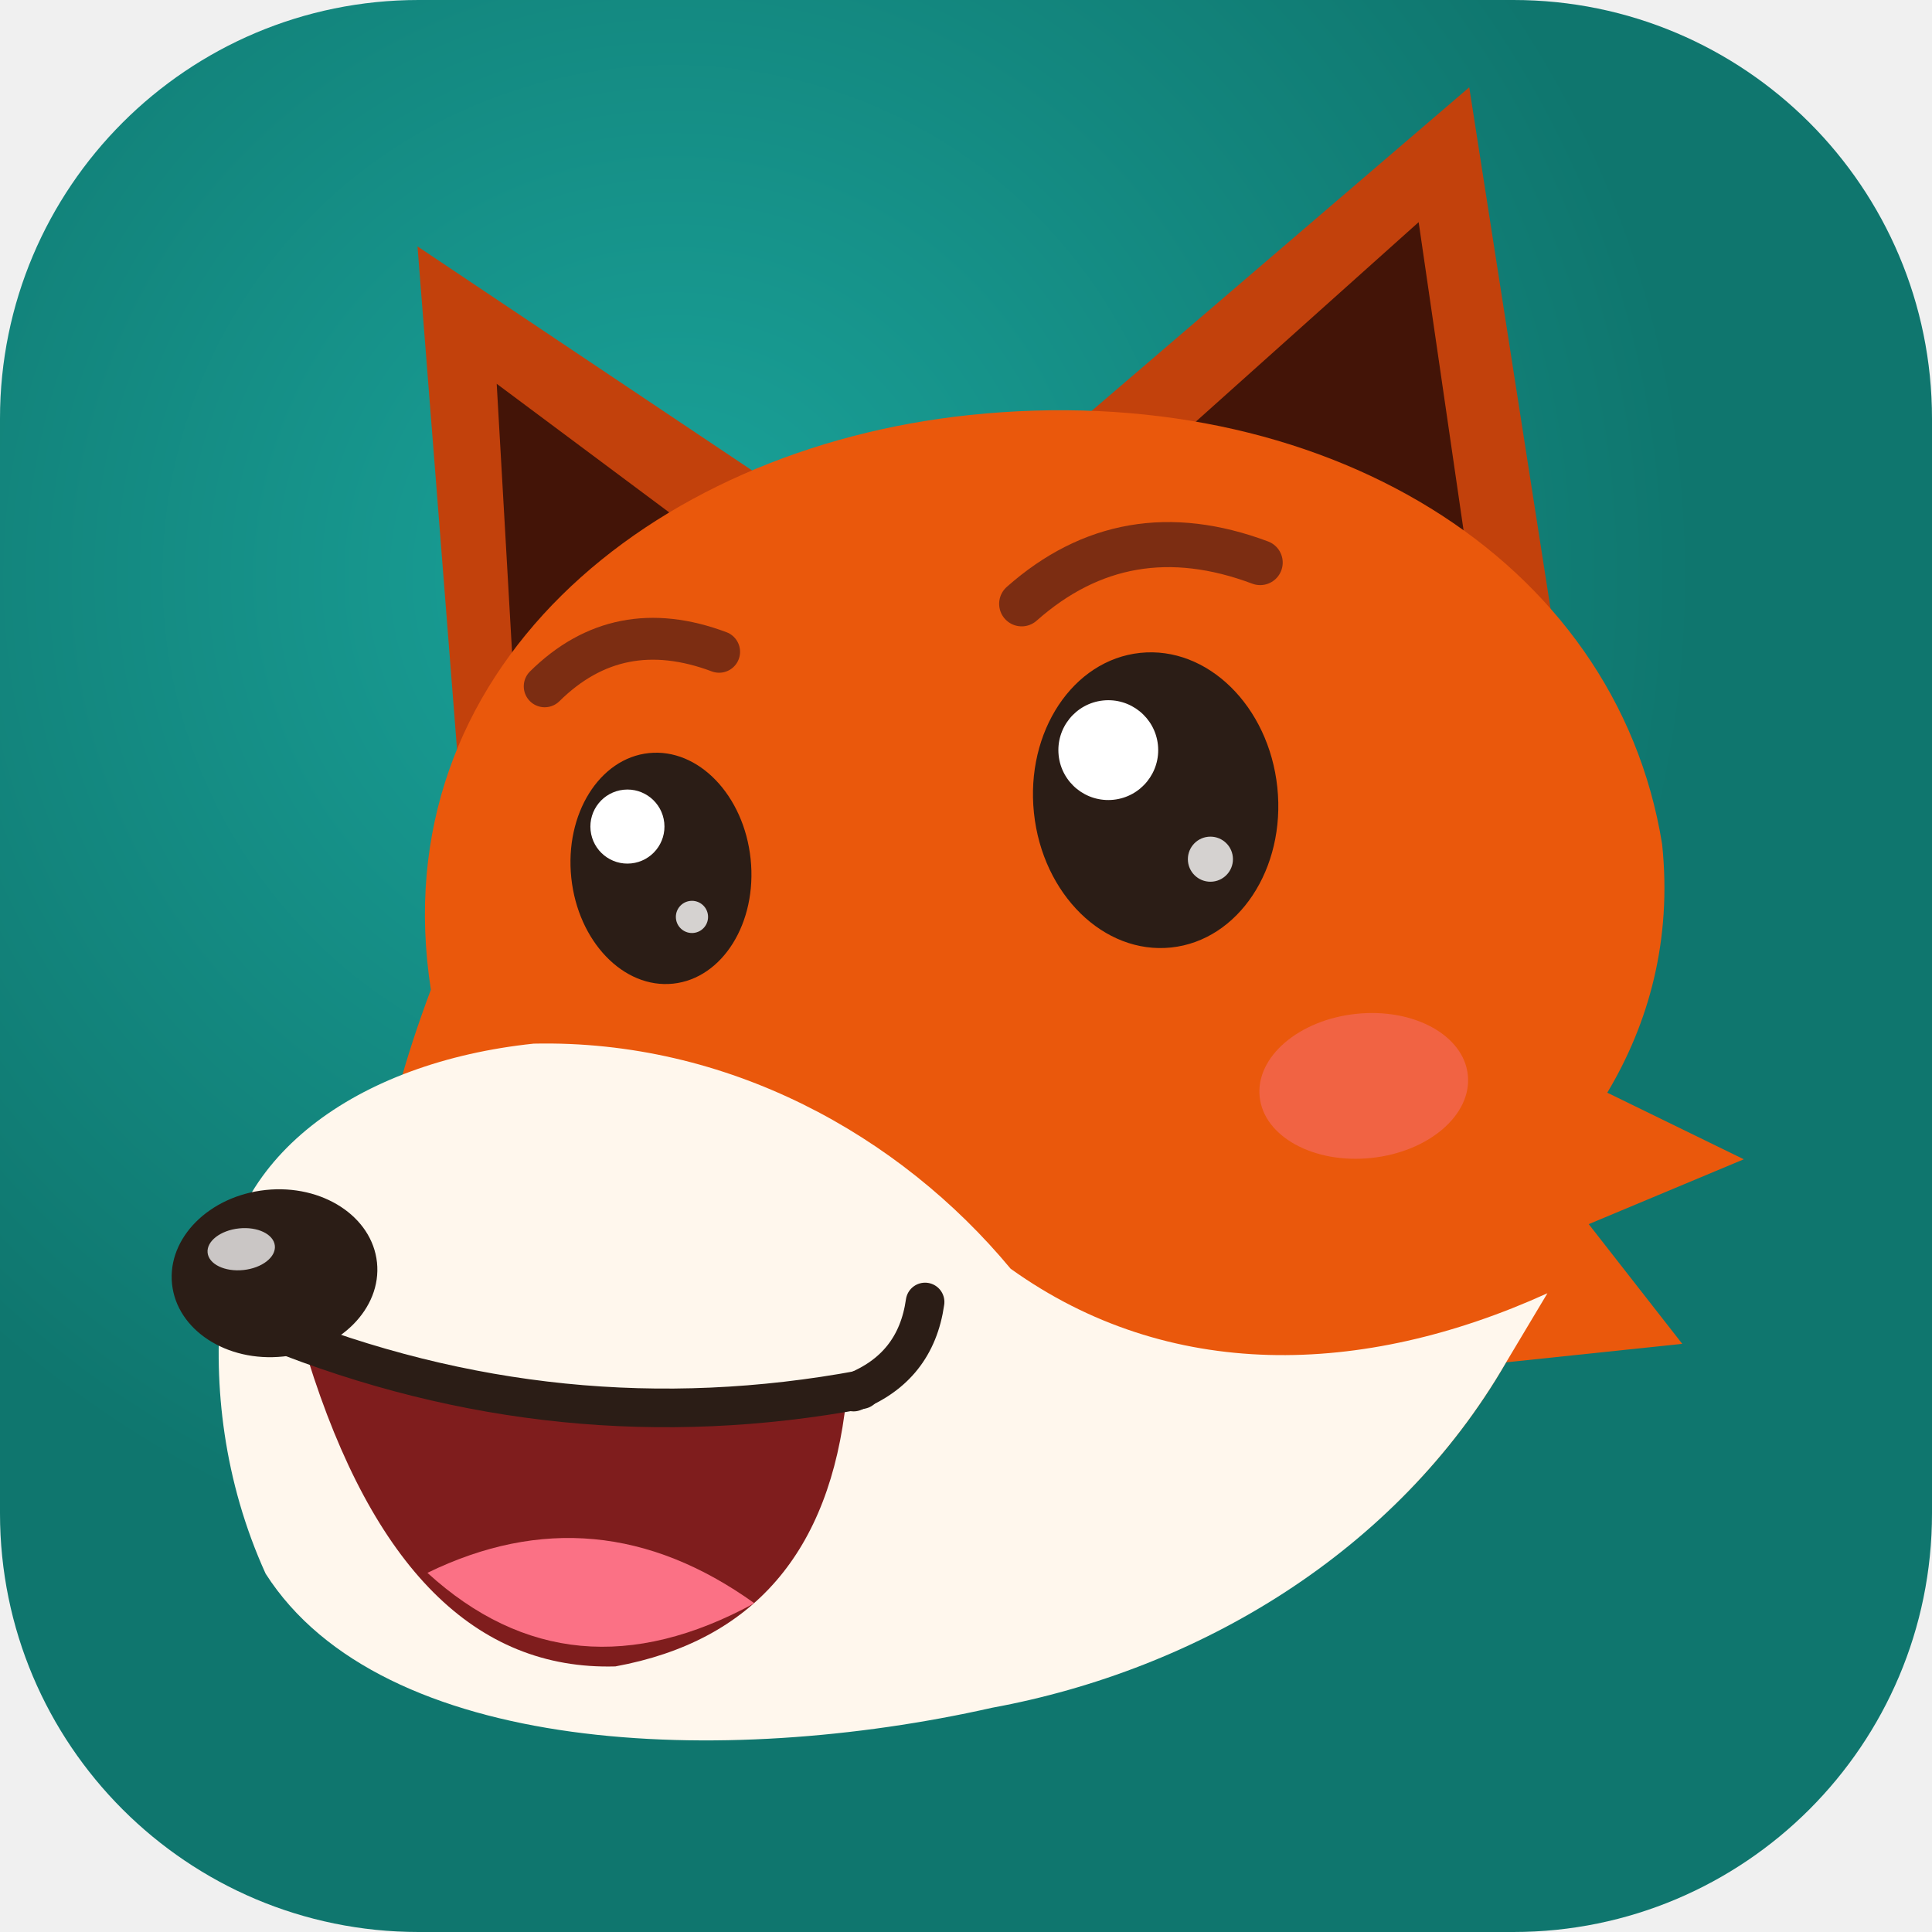
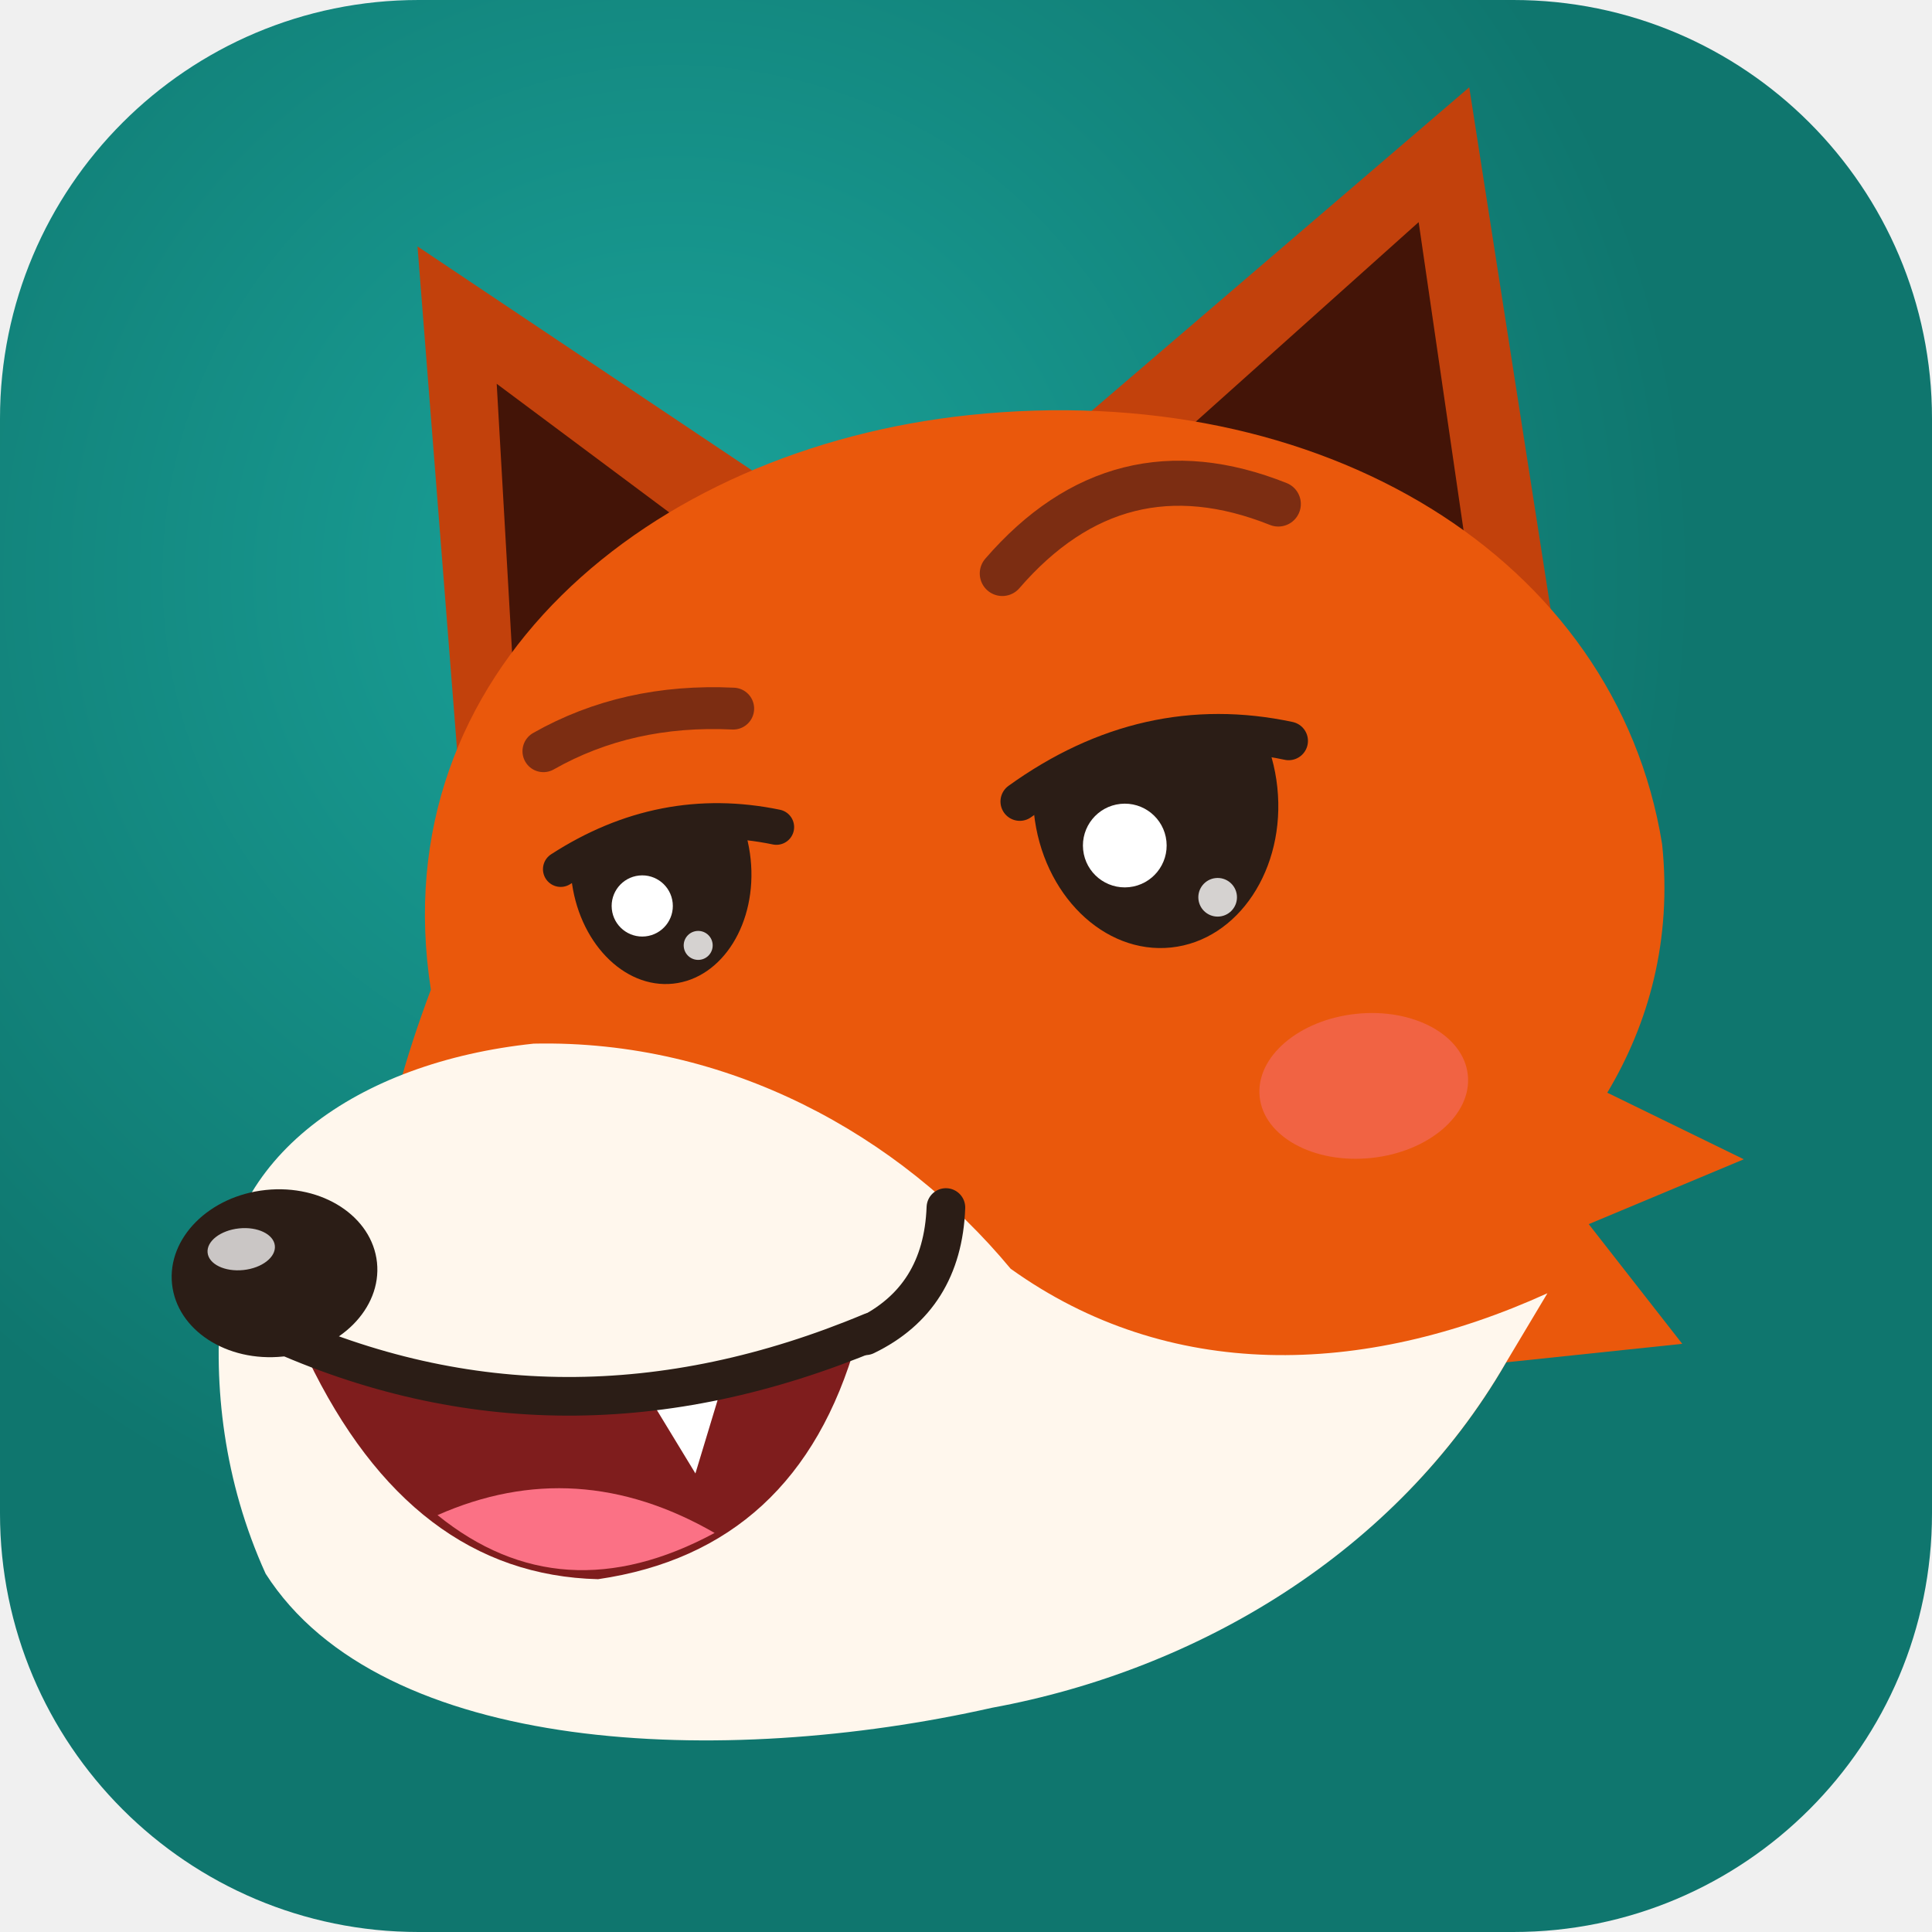
<svg xmlns="http://www.w3.org/2000/svg" viewBox="0 0 120 120" width="120" height="120">
  <defs>
    <radialGradient id="tile" cx="35%" cy="30%" r="75%">
      <stop offset="0" stop-color="#1aa39a" />
      <stop offset="0.7" stop-color="#0f766e" />
    </radialGradient>
  </defs>
  <rect width="120" height="120" rx="26" fill="url(#tile)" />
  <g transform="rotate(-6 60 62)">
    <path d="M30 50 L31 12 L55 32 Z" fill="#c2410c" />
    <path d="M34 42 L35 21 L48 33 Z" fill="#431407" />
    <path d="M68 29 L97 9 L99 49 Z" fill="#c2410c" />
    <path d="M75 30 L93 17 L94 42 Z" fill="#431407" />
    <path d="M27 58 C26 38 44 26 64 26 C86 26 103 39 104 57 C104 63 102 68 99 72 L107 77 L97 80 L102 88 L91 88            C83 99 70 105 57 105 C42 105 28 96 23 83 C20 75 23 66 27 58 Z" fill="#ea580c" />
    <path d="M12 76 C13 67 22 62 33 62 C45 63 55 70 61 79 C70 87 82 88 94 84 L91 88            C83 99 70 105 57 106 C40 108 19 105 13 93 C11 87 11 81 12 76 Z" fill="#fff7ed" />
    <ellipse cx="42" cy="52" rx="5.6" ry="7.2" fill="#2b1d16" />
    <ellipse cx="73" cy="51" rx="7.6" ry="9.2" fill="#2b1d16" />
-     <circle cx="40.2" cy="49.2" r="2.3" fill="#fff" />
-     <circle cx="70.4" cy="47.6" r="3.1" fill="#fff" />
-     <circle cx="43.6" cy="55.2" r="1" fill="#fff" opacity="0.8" />
-     <circle cx="76" cy="55" r="1.4" fill="#fff" opacity="0.8" />
-     <path d="M36 40 Q41 36 47 39" fill="none" stroke="#7c2d12" stroke-width="2.6" stroke-linecap="round" />
-     <path d="M66 38 Q73 33 81 37" fill="none" stroke="#7c2d12" stroke-width="2.8" stroke-linecap="round" />
+     <circle cx="40.6" cy="54.2" r="1.9" fill="#fff" />
+     <circle cx="70.8" cy="53.6" r="2.6" fill="#fff" />
+     <circle cx="43.8" cy="57" r="0.9" fill="#fff" opacity="0.8" />
+     <circle cx="76.2" cy="57.4" r="1.2" fill="#fff" opacity="0.8" />
+     <path d="M35 42 H50 V50.5 Q42.5 48.2 35.6 51.6 Z" fill="#ea580c" />
+     <path d="M64 39 H82 V48.6 Q73 45.6 64.4 50.4 Z" fill="#ea580c" />
+     <path d="M35.8 51.4 Q42.5 48 49.4 50.2" fill="none" stroke="#2b1d16" stroke-width="2.2" stroke-linecap="round" />
+     <path d="M64.6 50.2 Q73 45.4 81.6 48.2" fill="none" stroke="#2b1d16" stroke-width="2.4" stroke-linecap="round" />
+     <path d="M35.5 44 Q41 41.6 47.5 42.6" fill="none" stroke="#7c2d12" stroke-width="2.6" stroke-linecap="round" />
+     <path d="M65 36 Q73 28.5 82.5 33.5" fill="none" stroke="#7c2d12" stroke-width="2.8" stroke-linecap="round" />
    <ellipse cx="84" cy="70" rx="6.5" ry="4.5" fill="#fb7185" opacity="0.45" />
-     <path d="M17 80 Q32 87 50 86 Q47 100 34 101 Q21 100 17 80 Z" fill="#7f1d1d" />
-     <path d="M23 94 Q31 103 43 98 Q34 90 23 94 Z" fill="#fb7185" />
-     <path d="M15 78 Q32 87 51 85.5" fill="none" stroke="#2b1d16" stroke-width="2.4" stroke-linecap="round" />
-     <path d="M50.5 85.6 Q54.5 84.5 55.5 80.5" fill="none" stroke="#2b1d16" stroke-width="2.4" stroke-linecap="round" />
+     <path d="M17 80 Q32 87.5 51 82.5 Q46 95 33.5 95.5 Q22 94 17 80 Z" fill="#7f1d1d" />
+     <path d="M24 90.5 Q31 97.5 41 93.4 Q33 87.6 24 90.5 Z" fill="#fb7185" />
+     <path d="M37.6 84.1 L40.2 89.6 L42.6 83.9 Z" fill="#fff" />
+     <path d="M15 78 Q32 88 52 82" fill="none" stroke="#2b1d16" stroke-width="2.4" stroke-linecap="round" />
+     <path d="M51.6 82.2 Q56.6 80.4 57.4 74.8" fill="none" stroke="#2b1d16" stroke-width="2.4" stroke-linecap="round" />
    <ellipse cx="15.5" cy="74.5" rx="6.4" ry="5.2" fill="#2b1d16" />
    <ellipse cx="13.6" cy="72.8" rx="2.1" ry="1.3" fill="#fff" opacity="0.75" />
  </g>
</svg>
